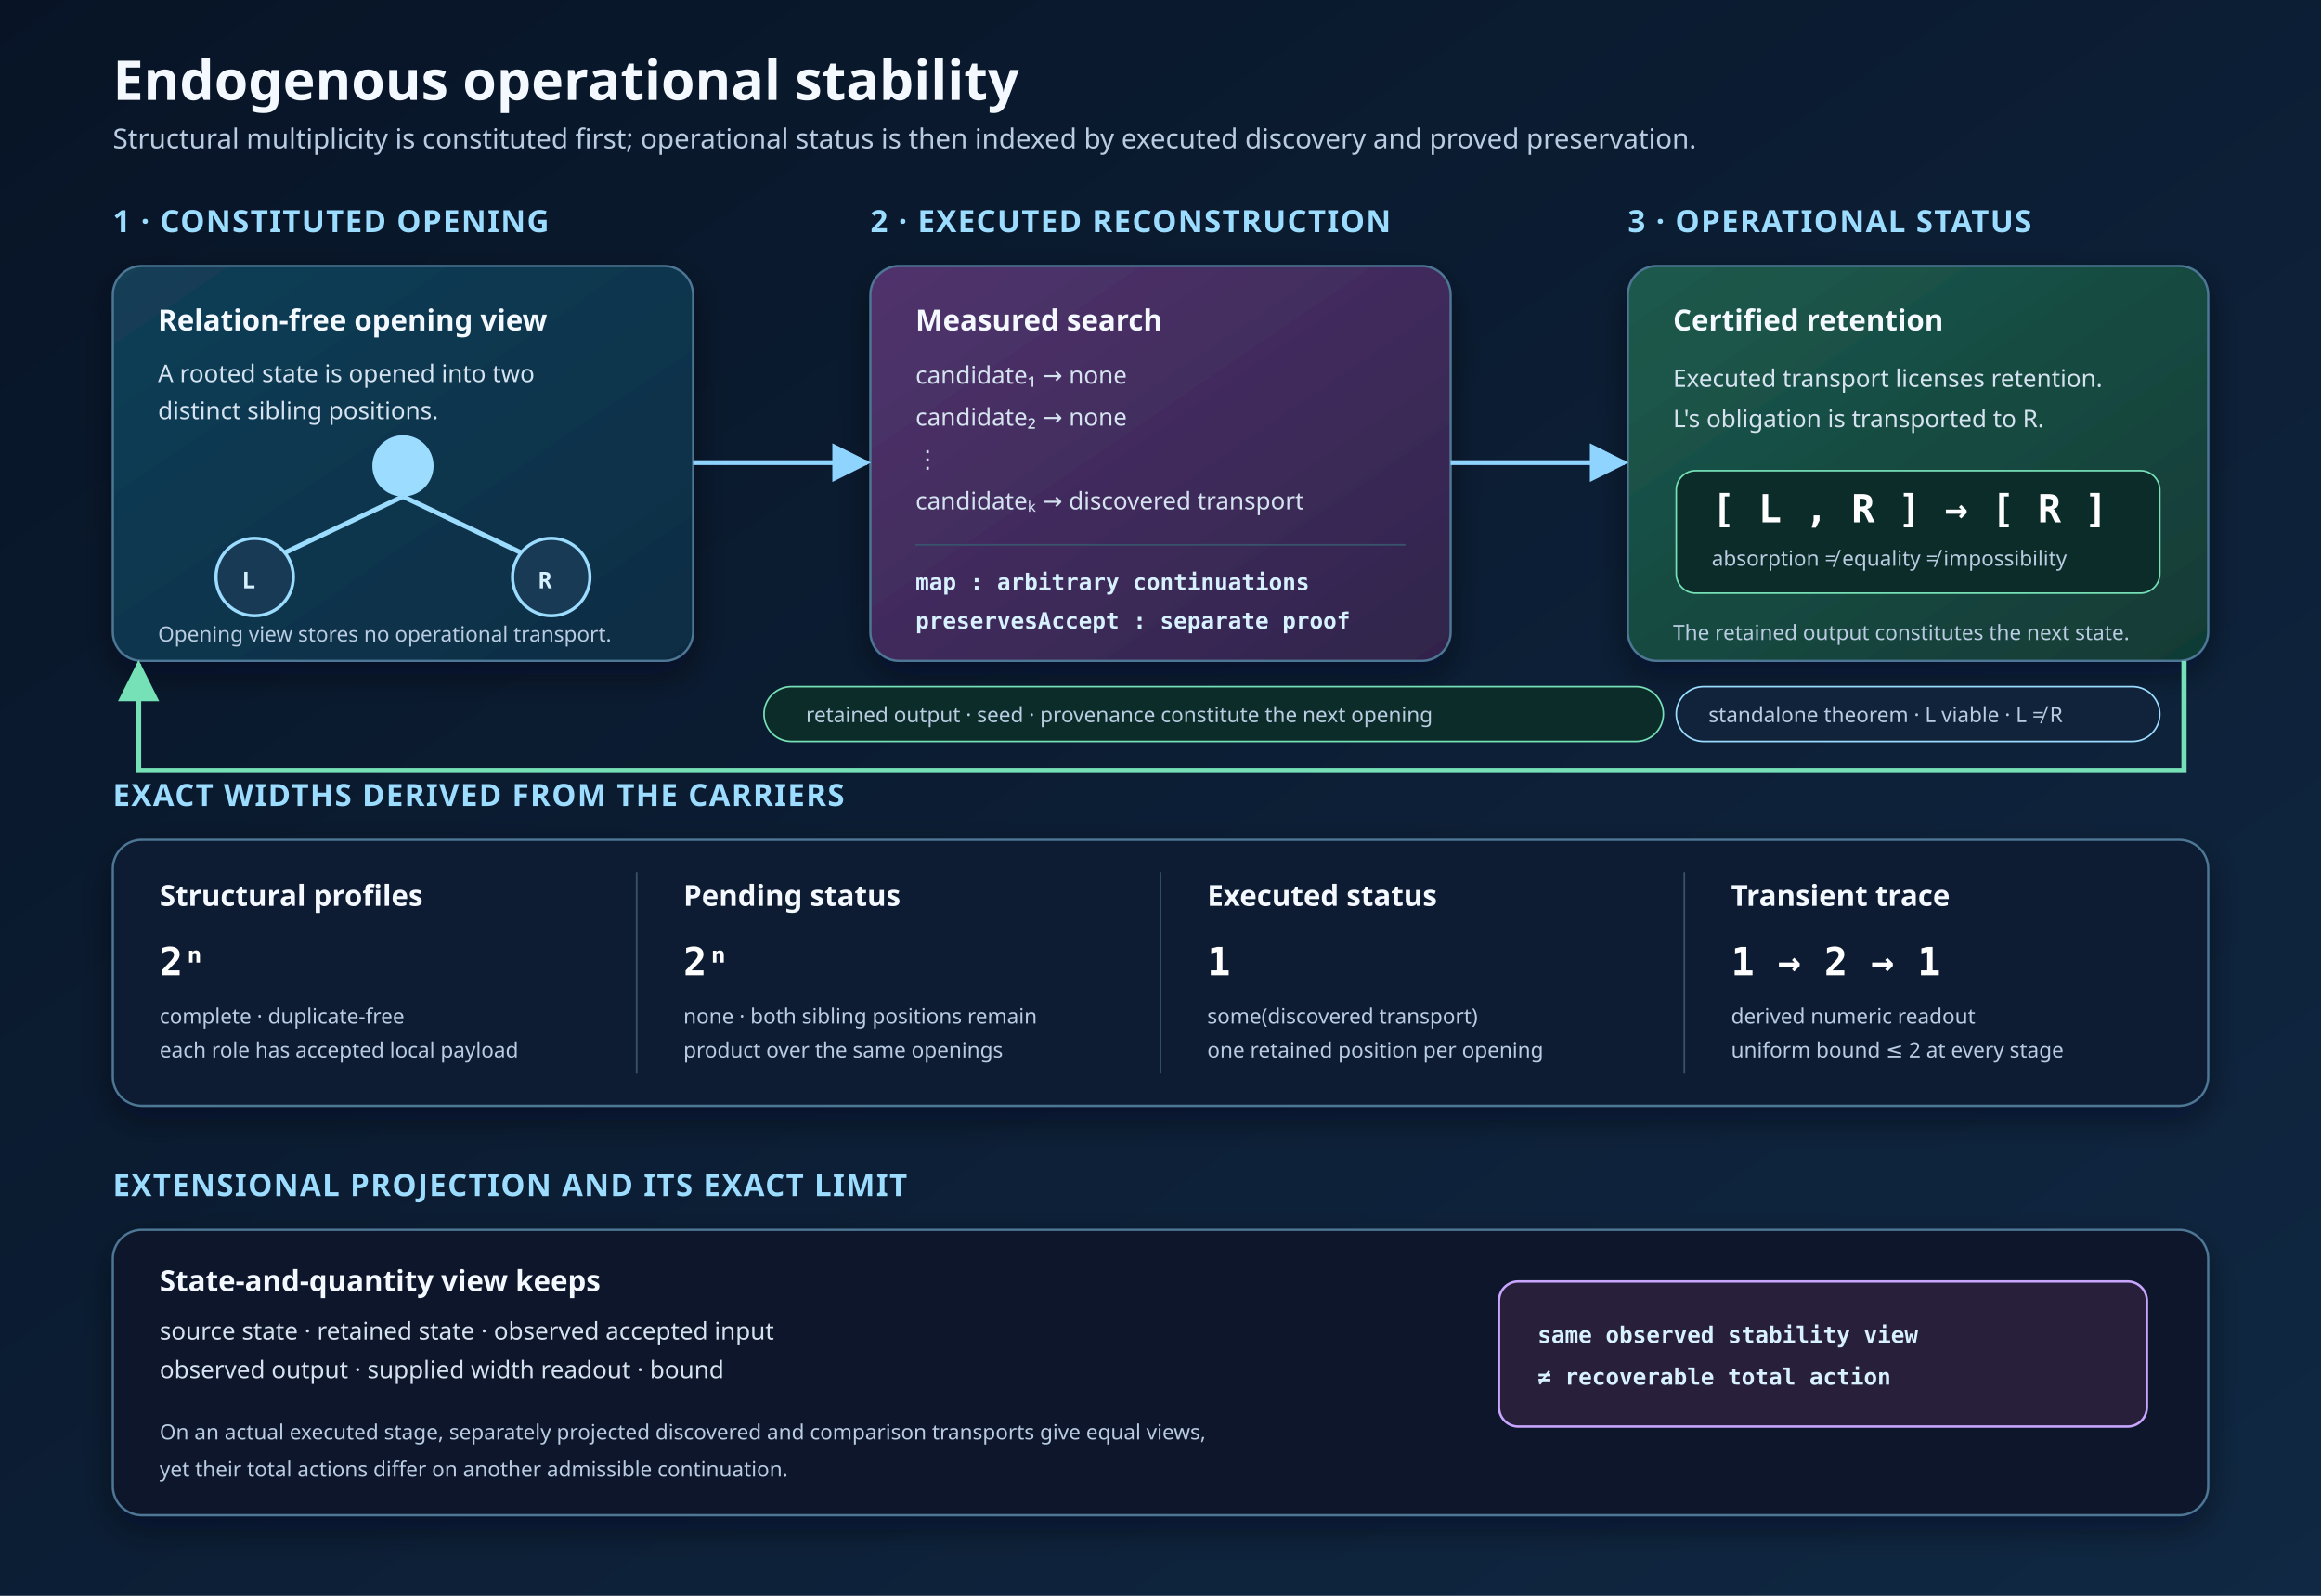
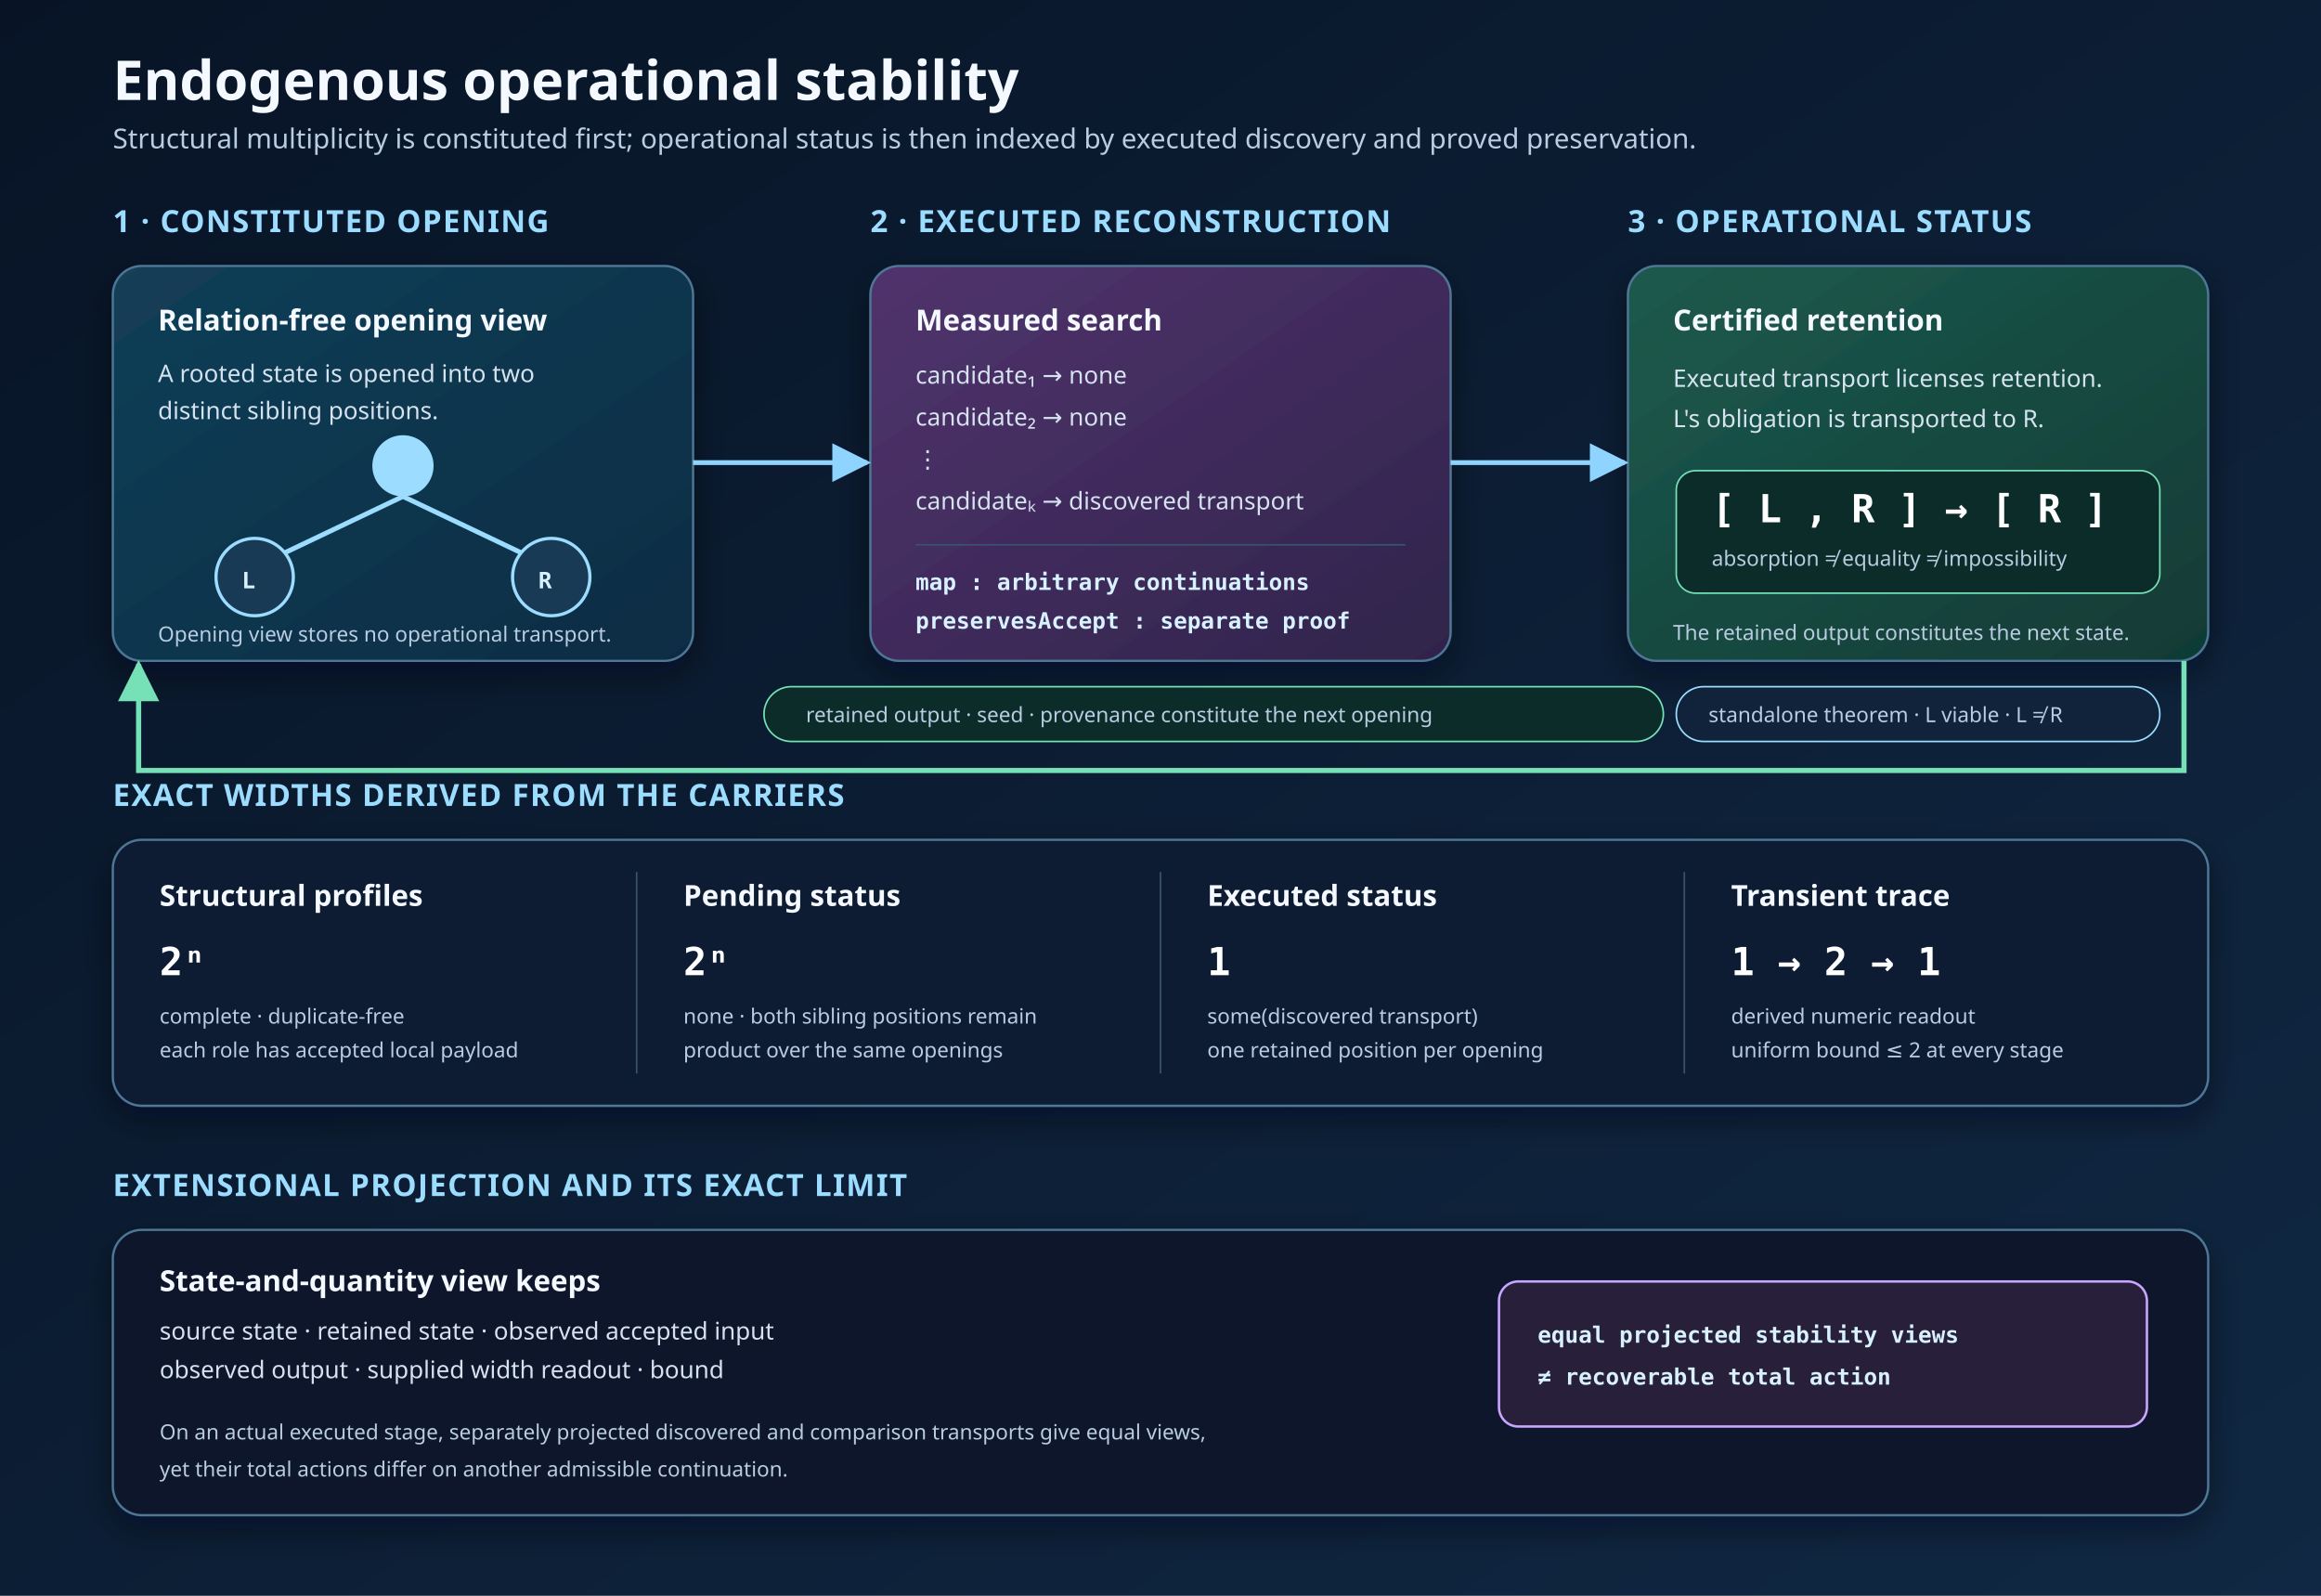
<svg xmlns="http://www.w3.org/2000/svg" width="1440" height="990" viewBox="0 0 1440 990" role="img" aria-labelledby="title desc">
  <defs>
    <linearGradient id="background" x1="0" y1="0" x2="1" y2="1">
      <stop offset="0" stop-color="#081426" />
      <stop offset="1" stop-color="#102843" />
    </linearGradient>
    <linearGradient id="constitutive" x1="0" y1="0" x2="1" y2="1">
      <stop offset="0" stop-color="#123f57" />
      <stop offset="1" stop-color="#0d2c43" />
    </linearGradient>
    <linearGradient id="executed" x1="0" y1="0" x2="1" y2="1">
      <stop offset="0" stop-color="#51336d" />
      <stop offset="1" stop-color="#2f244b" />
    </linearGradient>
    <linearGradient id="retained" x1="0" y1="0" x2="1" y2="1">
      <stop offset="0" stop-color="#1d5a4d" />
      <stop offset="1" stop-color="#113a35" />
    </linearGradient>
    <filter id="shadow" x="-20%" y="-20%" width="140%" height="140%">
      <feDropShadow dx="0" dy="8" stdDeviation="10" flood-color="#020914" flood-opacity="0.45" />
    </filter>
    <marker id="arrow" viewBox="0 0 10 10" refX="9" refY="5" markerWidth="8" markerHeight="8" orient="auto-start-reverse">
      <path d="M 0 0 L 10 5 L 0 10 z" fill="#8fd3ff" />
    </marker>
    <marker id="feedbackArrow" viewBox="0 0 10 10" refX="9" refY="5" markerWidth="8" markerHeight="8" orient="auto-start-reverse">
      <path d="M 0 0 L 10 5 L 0 10 z" fill="#76e0b7" />
    </marker>
    <style>
      .title { font: 700 34px system-ui, sans-serif; fill: #f4f8ff; }
      .subtitle { font: 400 17px system-ui, sans-serif; fill: #b9cce1; }
      .section { font: 700 19px system-ui, sans-serif; letter-spacing: .8px; fill: #9bdcff; }
      .label { font: 650 18px system-ui, sans-serif; fill: #f4f8ff; }
      .body { font: 400 15px system-ui, sans-serif; fill: #d5e2ef; }
      .small { font: 400 13px system-ui, sans-serif; fill: #b9cce1; }
      .metric { font: 750 24px ui-monospace, SFMono-Regular, Consolas, monospace; fill: #ffffff; }
      .mono { font: 600 14px ui-monospace, SFMono-Regular, Consolas, monospace; fill: #d7f1ff; }
      .card { stroke: #4d7795; stroke-width: 1.4; rx: 18; filter: url(#shadow); }
      .arrow { fill: none; stroke: #8fd3ff; stroke-width: 3; marker-end: url(#arrow); }
      .feedback { fill: none; stroke: #76e0b7; stroke-width: 3.2; marker-end: url(#feedbackArrow); }
      .divider { stroke: #38536c; stroke-width: 1; }
    </style>
  </defs>
  <rect width="1440" height="990" fill="url(#background)" />
  <text x="70" y="62" class="title">Endogenous operational stability</text>
  <text x="70" y="92" class="subtitle">Structural multiplicity is constituted first; operational status is then indexed by executed discovery and proved preservation.</text>
  <text x="70" y="144" class="section">1 · CONSTITUTED OPENING</text>
  <rect x="70" y="165" width="360" height="245" fill="url(#constitutive)" class="card" />
  <text x="98" y="205" class="label">Relation-free opening view</text>
  <text x="98" y="237" class="body">A rooted state is opened into two</text>
  <text x="98" y="260" class="body">distinct sibling positions.</text>
  <circle cx="250" cy="289" r="19" fill="#9bdcff" />
  <path d="M250 308 L166 348 M250 308 L334 348" stroke="#9bdcff" stroke-width="3" fill="none" />
  <circle cx="158" cy="358" r="24" fill="#183a54" stroke="#9bdcff" stroke-width="2" />
  <circle cx="342" cy="358" r="24" fill="#183a54" stroke="#9bdcff" stroke-width="2" />
  <text x="150" y="365" class="mono">L</text>
  <text x="334" y="365" class="mono">R</text>
  <text x="98" y="398" class="small">Opening view stores no operational transport.</text>
  <text x="540" y="144" class="section">2 · EXECUTED RECONSTRUCTION</text>
  <rect x="540" y="165" width="360" height="245" fill="url(#executed)" class="card" />
  <text x="568" y="205" class="label">Measured search</text>
  <text x="568" y="238" class="body">candidate₁ → none</text>
  <text x="568" y="264" class="body">candidate₂ → none</text>
  <text x="568" y="290" class="body">⋮</text>
  <text x="568" y="316" class="body">candidateₖ → discovered transport</text>
  <line x1="568" y1="338" x2="872" y2="338" class="divider" />
  <text x="568" y="366" class="mono">map : arbitrary continuations</text>
  <text x="568" y="390" class="mono">preservesAccept : separate proof</text>
  <text x="1010" y="144" class="section">3 · OPERATIONAL STATUS</text>
  <rect x="1010" y="165" width="360" height="245" fill="url(#retained)" class="card" />
  <text x="1038" y="205" class="label">Certified retention</text>
  <text x="1038" y="240" class="body">Executed transport licenses retention.</text>
  <text x="1038" y="265" class="body">L's obligation is transported to R.</text>
  <rect x="1040" y="292" width="300" height="76" rx="12" fill="#0c2c2a" stroke="#76e0b7" />
  <text x="1062" y="324" class="metric">[ L , R ] → [ R ]</text>
  <text x="1062" y="351" class="small">absorption ≠ equality ≠ impossibility</text>
  <text x="1038" y="397" class="small">The retained output constitutes the next state.</text>
  <path d="M430 287 C470 287 500 287 538 287" class="arrow" />
  <path d="M900 287 C940 287 970 287 1008 287" class="arrow" />
  <text x="70" y="500" class="section">EXACT WIDTHS DERIVED FROM THE CARRIERS</text>
  <rect x="70" y="521" width="1300" height="165" fill="#0c1d31" class="card" />
  <line x1="395" y1="541" x2="395" y2="666" class="divider" />
  <line x1="720" y1="541" x2="720" y2="666" class="divider" />
  <line x1="1045" y1="541" x2="1045" y2="666" class="divider" />
  <text x="99" y="562" class="label">Structural profiles</text>
  <text x="99" y="605" class="metric">2ⁿ</text>
  <text x="99" y="635" class="small">complete · duplicate-free</text>
  <text x="99" y="656" class="small">each role has accepted local payload</text>
  <text x="424" y="562" class="label">Pending status</text>
  <text x="424" y="605" class="metric">2ⁿ</text>
  <text x="424" y="635" class="small">none · both sibling positions remain</text>
  <text x="424" y="656" class="small">product over the same openings</text>
  <text x="749" y="562" class="label">Executed status</text>
  <text x="749" y="605" class="metric">1</text>
  <text x="749" y="635" class="small">some(discovered transport)</text>
  <text x="749" y="656" class="small">one retained position per opening</text>
  <text x="1074" y="562" class="label">Transient trace</text>
  <text x="1074" y="605" class="metric">1 → 2 → 1</text>
  <text x="1074" y="635" class="small">derived numeric readout</text>
  <text x="1074" y="656" class="small">uniform bound ≤ 2 at every stage</text>
  <path d="M1355 410 L1355 478 L86 478 L86 412" class="feedback" />
  <rect x="474" y="426" width="558" height="34" rx="17" fill="#0c2c2a" stroke="#76e0b7" stroke-width="1" />
  <text x="500" y="448" class="small" fill="#76e0b7">retained output · seed · provenance constitute the next opening</text>
  <rect x="1040" y="426" width="300" height="34" rx="17" fill="#10233a" stroke="#9bdcff" stroke-width="1" />
  <text x="1060" y="448" class="small" fill="#9bdcff">standalone theorem · L viable · L ≠ R</text>
  <text x="70" y="742" class="section">EXTENSIONAL PROJECTION AND ITS EXACT LIMIT</text>
  <rect x="70" y="763" width="1300" height="177" fill="#10192b" class="card" />
  <text x="99" y="801" class="label">State-and-quantity view keeps</text>
  <text x="99" y="831" class="body">source state · retained state · observed accepted input</text>
  <text x="99" y="855" class="body">observed output · supplied width readout · bound</text>
  <text x="99" y="893" class="small">On an actual executed stage, separately projected discovered and comparison transports give equal views,</text>
  <text x="99" y="916" class="small">yet their total actions differ on another admissible continuation.</text>
  <rect x="930" y="795" width="402" height="90" rx="12" fill="#281f3a" stroke="#c8a6ff" stroke-width="1.5" />
-   <text x="954" y="833" class="mono">same observed stability view</text>
+   <text x="954" y="833" class="mono">equal projected stability views</text>
  <text x="954" y="859" class="mono">≠ recoverable total action</text>
</svg>
